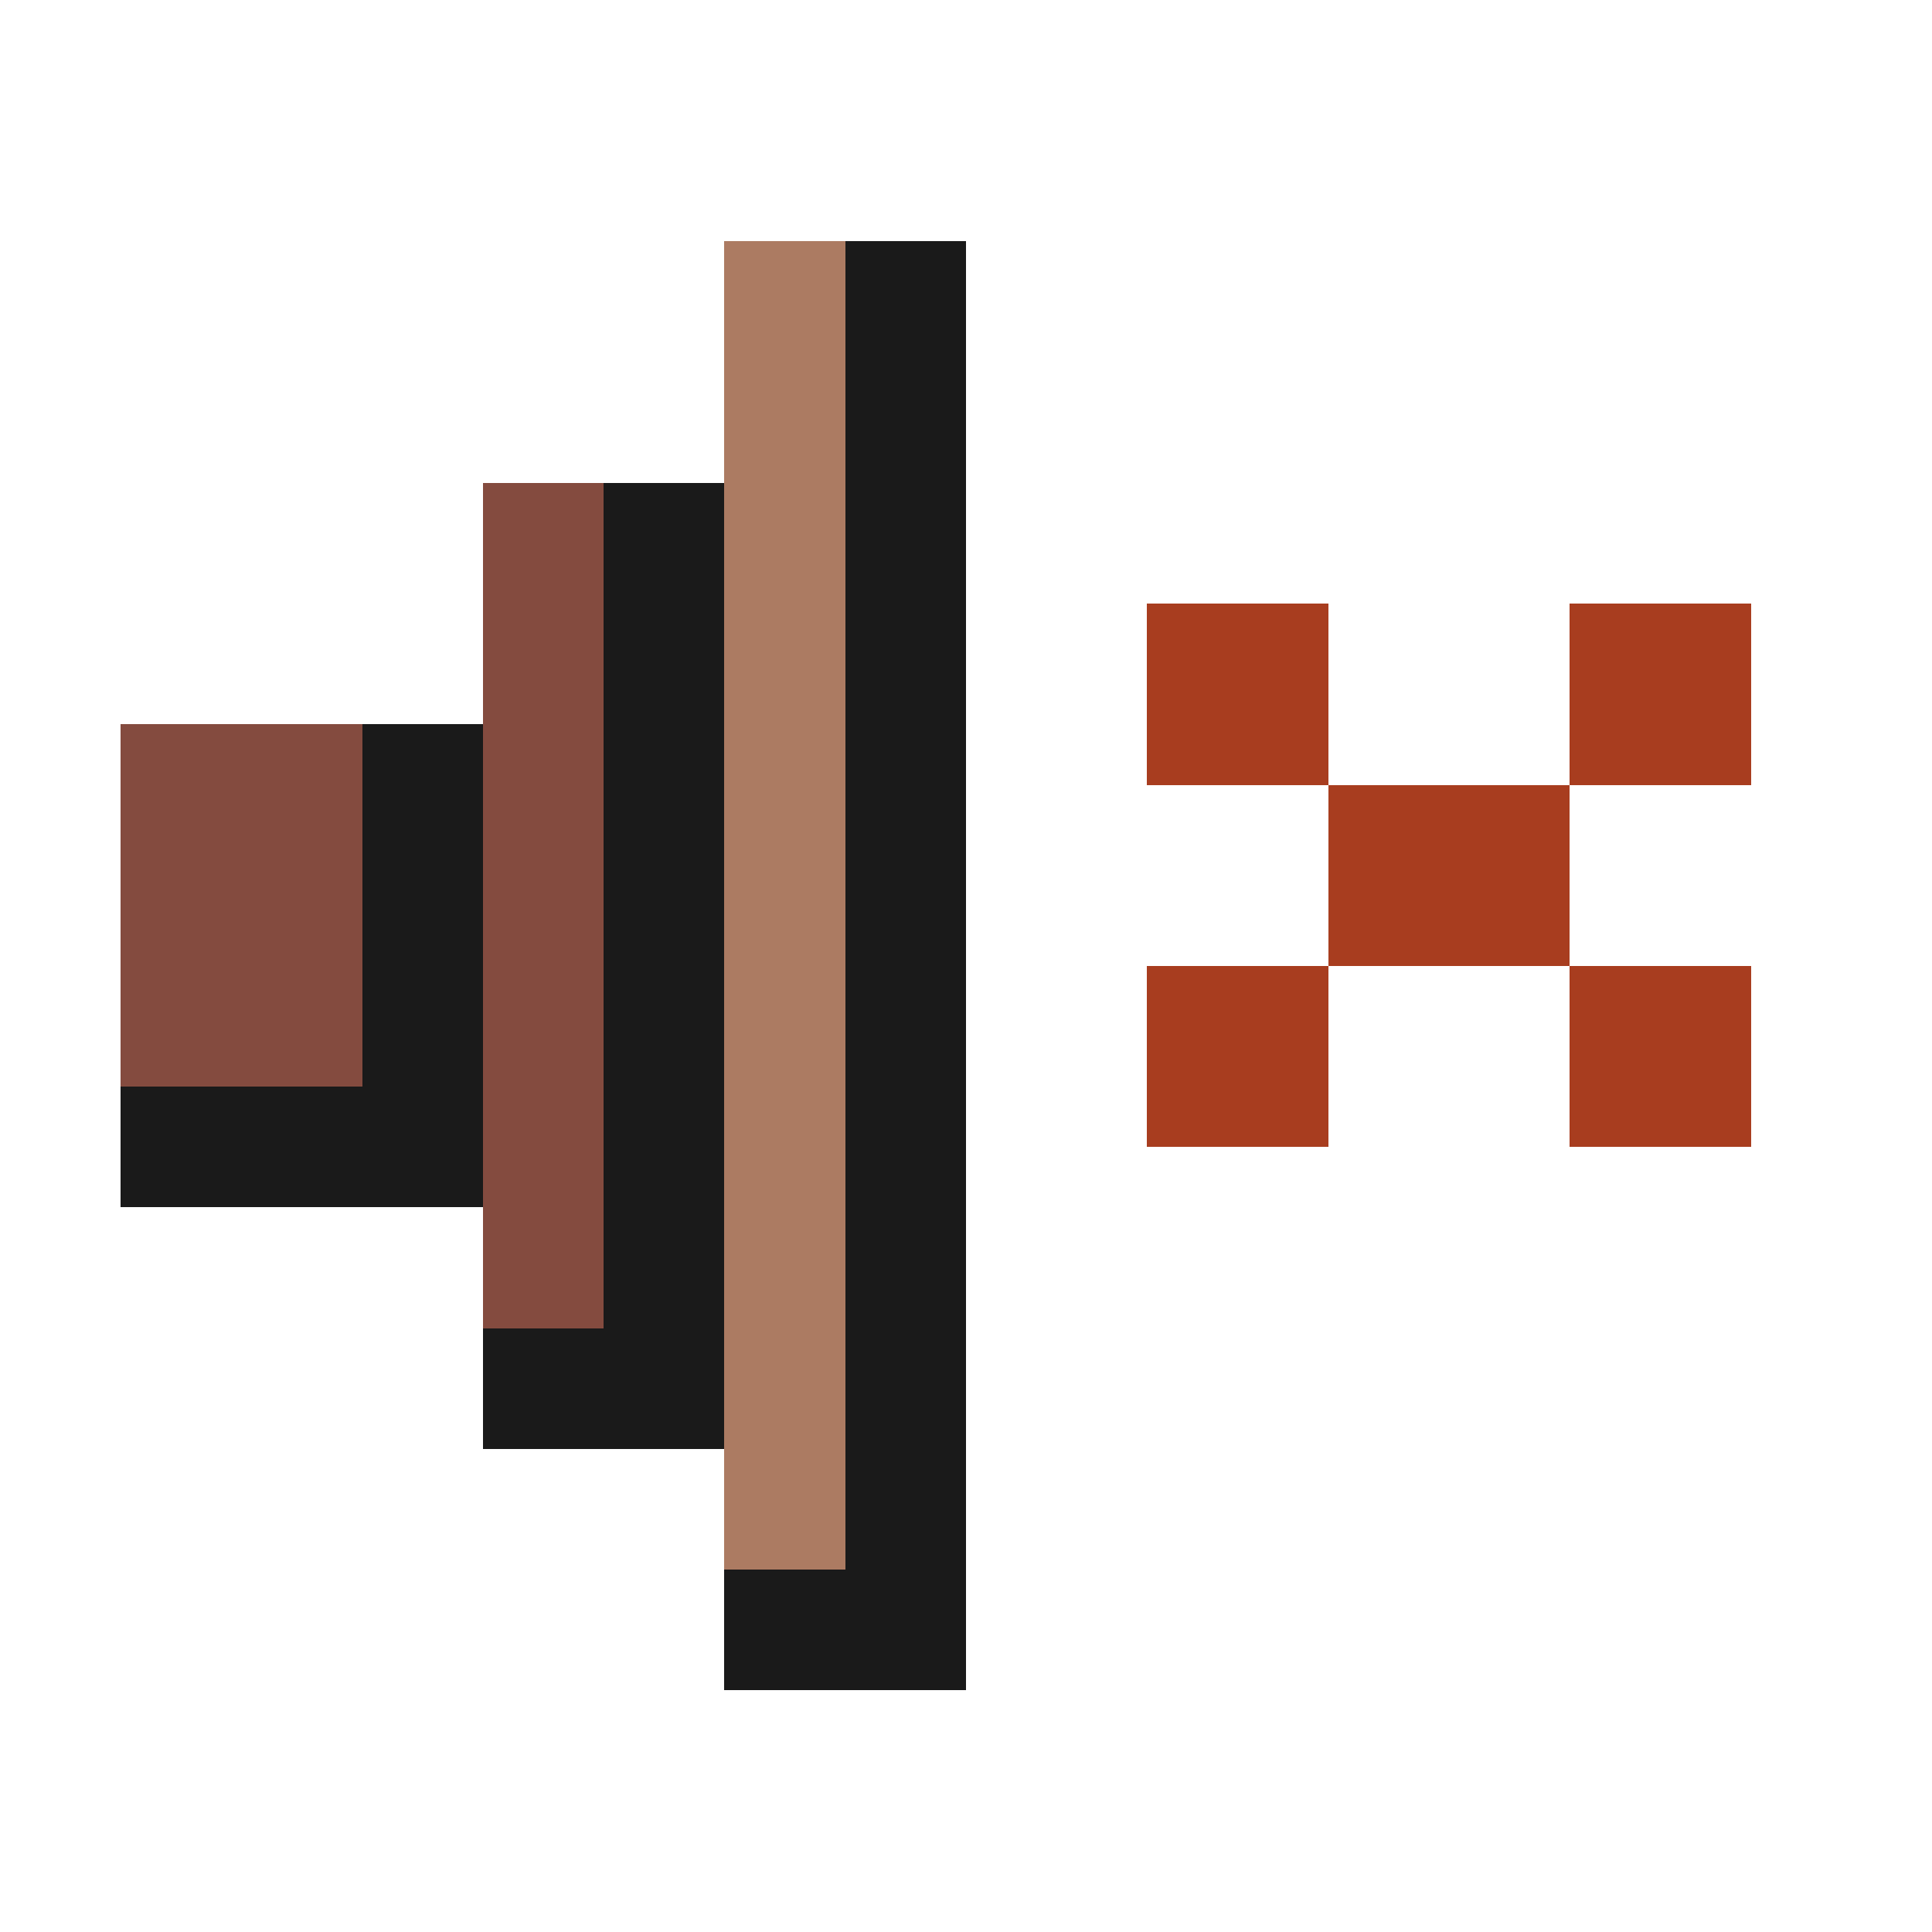
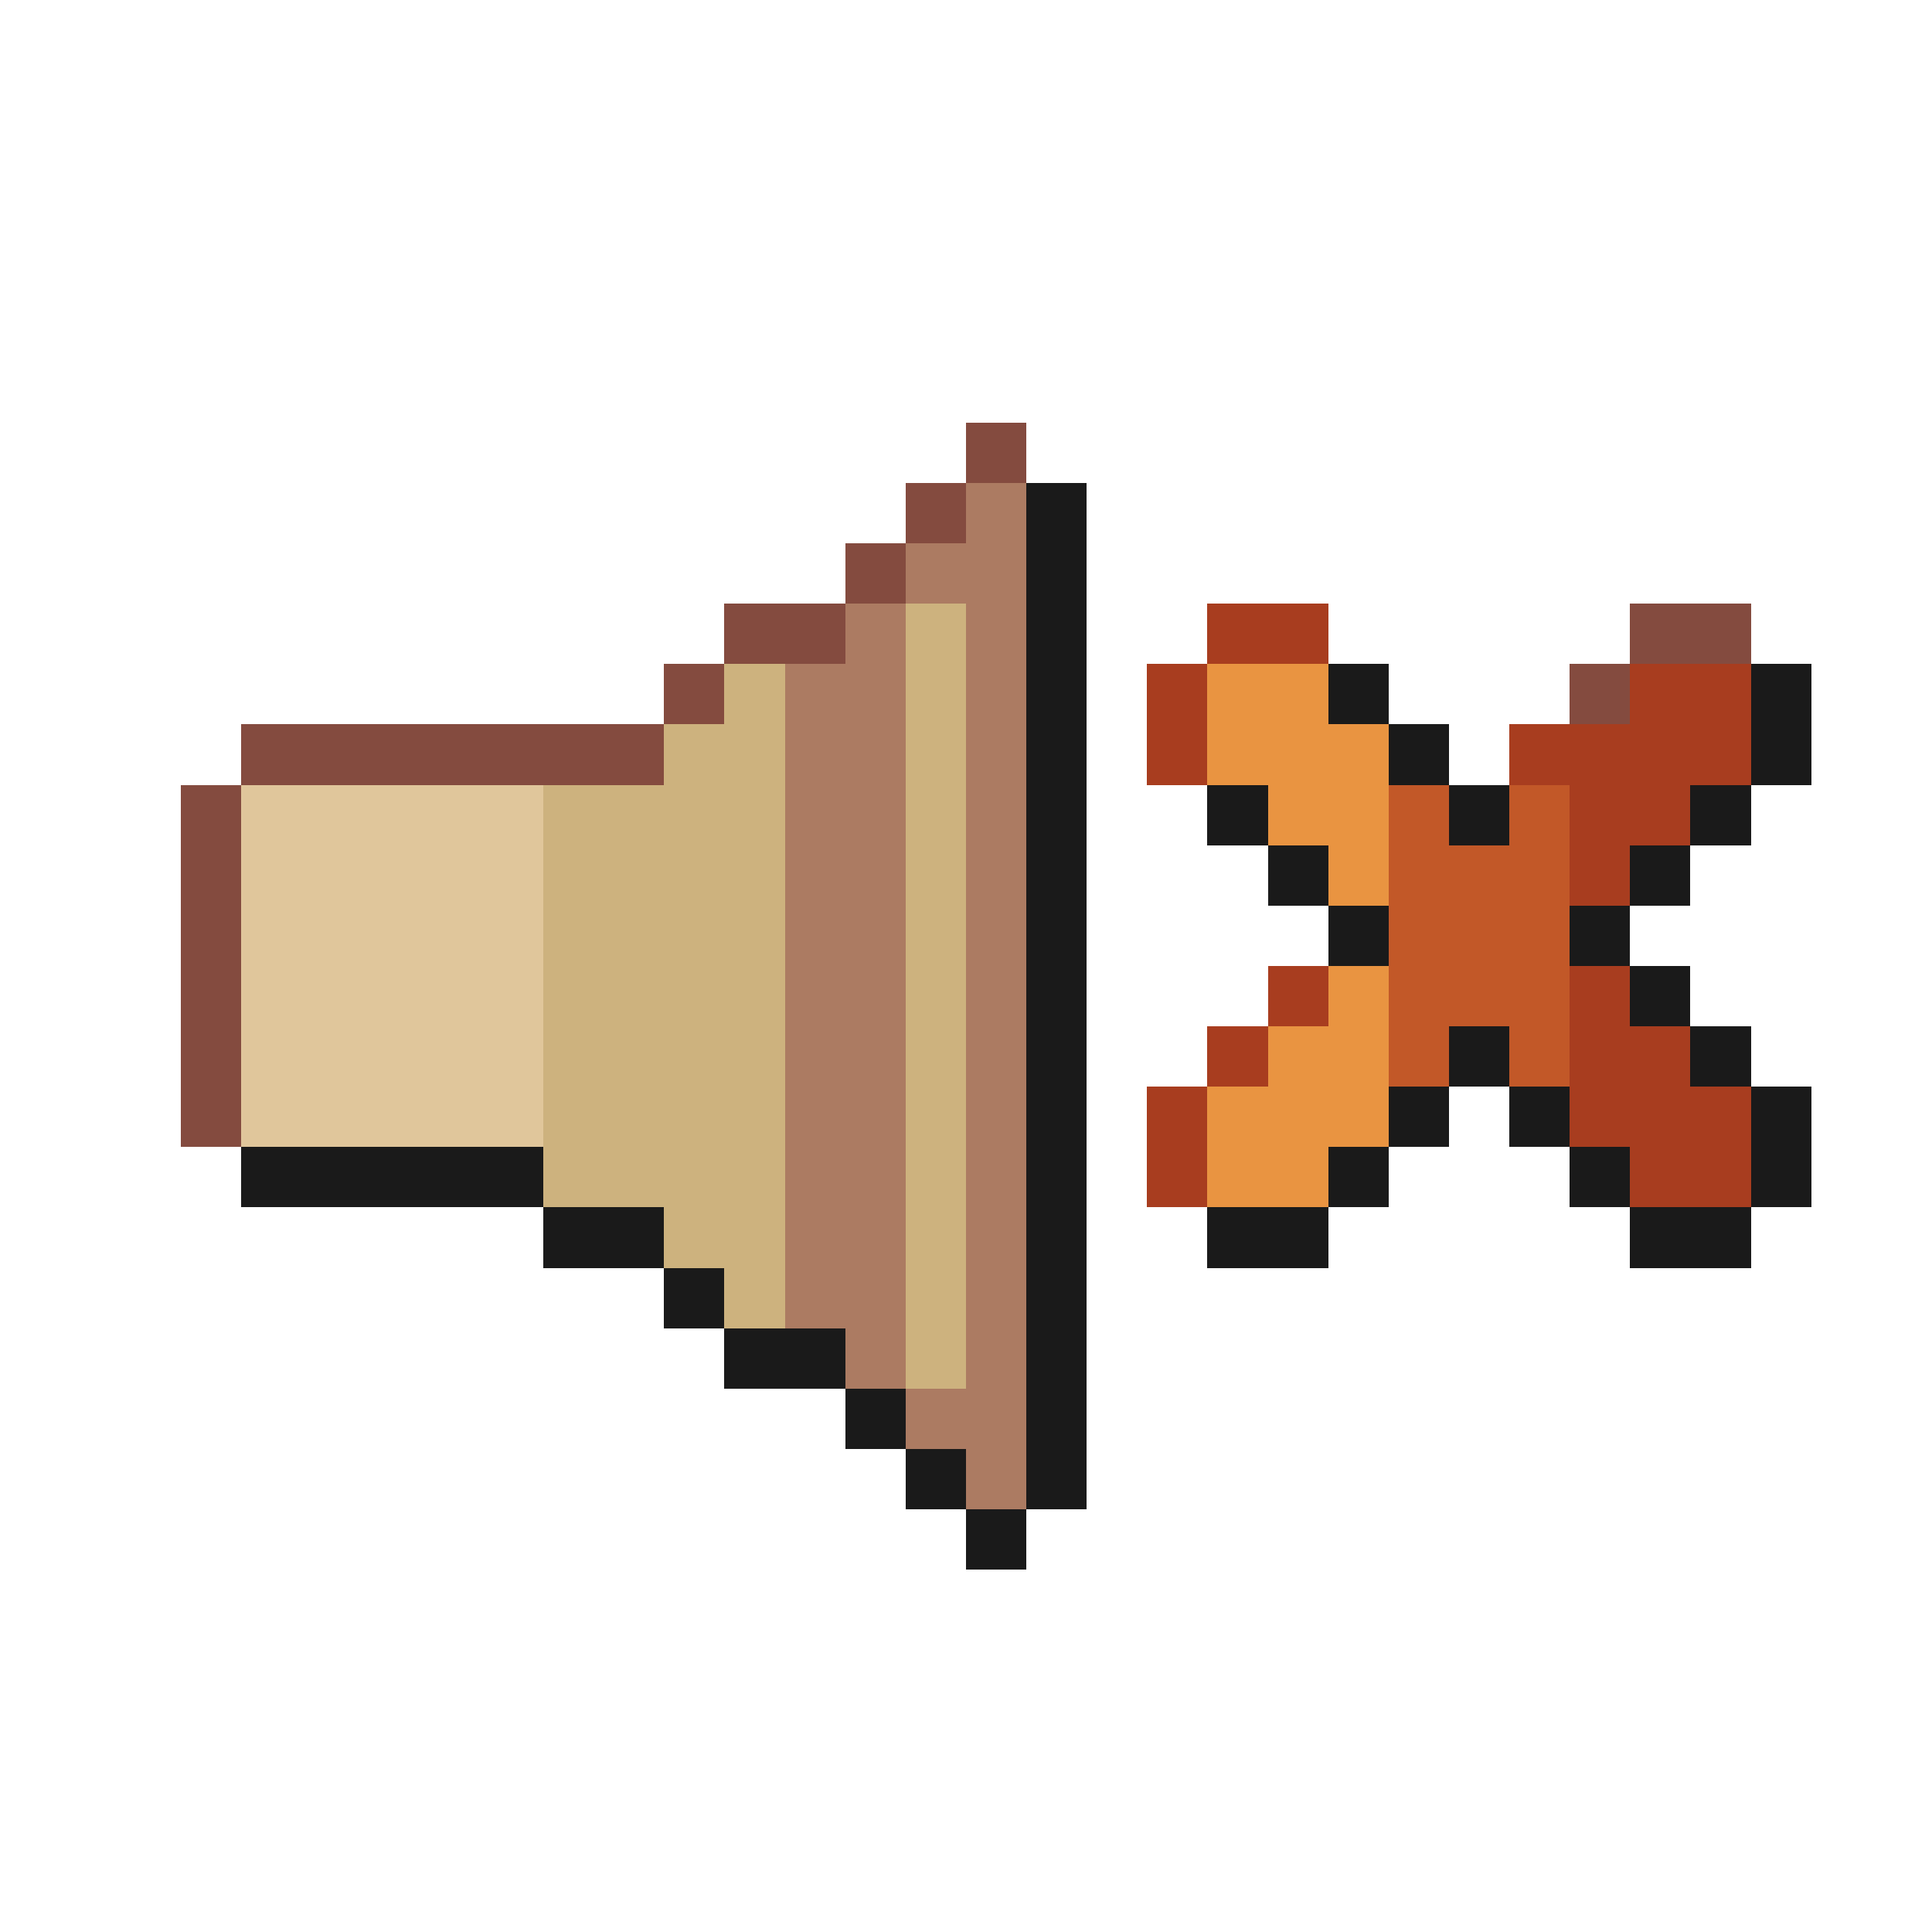
<svg xmlns="http://www.w3.org/2000/svg" viewBox="0 0 32 32" shape-rendering="crispEdges">
-   <rect x="2" y="12" width="6" height="8" fill="#1a1a1a" />
-   <rect x="2" y="12" width="4" height="6" fill="#844b3f" />
-   <rect x="8" y="8" width="4" height="16" fill="#1a1a1a" />
-   <rect x="8" y="8" width="2" height="14" fill="#844b3f" />
-   <rect x="12" y="4" width="4" height="24" fill="#1a1a1a" />
-   <rect x="12" y="4" width="2" height="22" fill="#ac7b62" />
-   <rect x="19" y="10" width="3" height="3" fill="#a83d1f" />
-   <rect x="26" y="10" width="3" height="3" fill="#a83d1f" />
-   <rect x="22" y="13" width="4" height="3" fill="#a83d1f" />
-   <rect x="19" y="16" width="3" height="3" fill="#a83d1f" />
-   <rect x="26" y="16" width="3" height="3" fill="#a83d1f" />
+   <rect x="16" y="7" width="1" height="1" fill="#844b3f" />
+   <rect x="15" y="8" width="1" height="1" fill="#844b3f" />
+   <rect x="16" y="8" width="1" height="17" fill="#ac7b62" />
+   <rect x="17" y="8" width="1" height="17" fill="#1a1a1a" />
+   <rect x="14" y="9" width="1" height="1" fill="#844b3f" />
+   <rect x="15" y="9" width="1" height="1" fill="#ac7b62" />
+   <rect x="12" y="10" width="2" height="1" fill="#844b3f" />
+   <rect x="14" y="10" width="1" height="13" fill="#ac7b62" />
+   <rect x="15" y="10" width="1" height="13" fill="#cdb27e" />
+   <rect x="20" y="10" width="2" height="1" fill="#a83d1f" />
+   <rect x="27" y="10" width="2" height="1" fill="#844b3f" />
+   <rect x="11" y="11" width="1" height="1" fill="#844b3f" />
+   <rect x="12" y="11" width="1" height="11" fill="#cdb27e" />
+   <rect x="13" y="11" width="1" height="11" fill="#ac7b62" />
+   <rect x="19" y="11" width="1" height="2" fill="#a83d1f" />
+   <rect x="20" y="11" width="2" height="2" fill="#e99441" />
+   <rect x="22" y="11" width="1" height="1" fill="#1a1a1a" />
+   <rect x="26" y="11" width="1" height="1" fill="#844b3f" />
+   <rect x="27" y="11" width="2" height="2" fill="#a83d1f" />
+   <rect x="29" y="11" width="1" height="2" fill="#1a1a1a" />
+   <rect x="4" y="12" width="7" height="1" fill="#844b3f" />
+   <rect x="11" y="12" width="1" height="9" fill="#cdb27e" />
+   <rect x="22" y="12" width="1" height="3" fill="#e99441" />
+   <rect x="23" y="12" width="1" height="1" fill="#1a1a1a" />
+   <rect x="25" y="12" width="2" height="1" fill="#a83d1f" />
+   <rect x="3" y="13" width="1" height="6" fill="#844b3f" />
+   <rect x="4" y="13" width="5" height="6" fill="#e0c69b" />
+   <rect x="9" y="13" width="2" height="7" fill="#cdb27e" />
+   <rect x="20" y="13" width="1" height="1" fill="#1a1a1a" />
+   <rect x="21" y="13" width="1" height="1" fill="#e99441" />
+   <rect x="23" y="13" width="1" height="5" fill="#c25828" />
+   <rect x="24" y="13" width="1" height="1" fill="#1a1a1a" />
+   <rect x="25" y="13" width="1" height="5" fill="#c25828" />
+   <rect x="26" y="13" width="2" height="1" fill="#a83d1f" />
+   <rect x="28" y="13" width="1" height="1" fill="#1a1a1a" />
+   <rect x="21" y="14" width="1" height="1" fill="#1a1a1a" />
+   <rect x="24" y="14" width="1" height="3" fill="#c25828" />
+   <rect x="26" y="14" width="1" height="1" fill="#a83d1f" />
+   <rect x="27" y="14" width="1" height="1" fill="#1a1a1a" />
+   <rect x="22" y="15" width="1" height="1" fill="#1a1a1a" />
+   <rect x="26" y="15" width="1" height="1" fill="#1a1a1a" />
+   <rect x="21" y="16" width="1" height="1" fill="#a83d1f" />
+   <rect x="22" y="16" width="1" height="3" fill="#e99441" />
+   <rect x="26" y="16" width="1" height="3" fill="#a83d1f" />
+   <rect x="27" y="16" width="1" height="1" fill="#1a1a1a" />
+   <rect x="20" y="17" width="1" height="1" fill="#a83d1f" />
+   <rect x="21" y="17" width="1" height="3" fill="#e99441" />
+   <rect x="24" y="17" width="1" height="1" fill="#1a1a1a" />
+   <rect x="27" y="17" width="1" height="3" fill="#a83d1f" />
+   <rect x="28" y="17" width="1" height="1" fill="#1a1a1a" />
+   <rect x="19" y="18" width="1" height="2" fill="#a83d1f" />
+   <rect x="20" y="18" width="1" height="2" fill="#e99441" />
+   <rect x="23" y="18" width="1" height="1" fill="#1a1a1a" />
+   <rect x="25" y="18" width="1" height="1" fill="#1a1a1a" />
+   <rect x="28" y="18" width="1" height="2" fill="#a83d1f" />
+   <rect x="29" y="18" width="1" height="2" fill="#1a1a1a" />
+   <rect x="4" y="19" width="5" height="1" fill="#1a1a1a" />
+   <rect x="22" y="19" width="1" height="1" fill="#1a1a1a" />
+   <rect x="26" y="19" width="1" height="1" fill="#1a1a1a" />
+   <rect x="9" y="20" width="2" height="1" fill="#1a1a1a" />
+   <rect x="20" y="20" width="2" height="1" fill="#1a1a1a" />
+   <rect x="27" y="20" width="2" height="1" fill="#1a1a1a" />
+   <rect x="11" y="21" width="1" height="1" fill="#1a1a1a" />
+   <rect x="12" y="22" width="2" height="1" fill="#1a1a1a" />
+   <rect x="14" y="23" width="1" height="1" fill="#1a1a1a" />
+   <rect x="15" y="23" width="1" height="1" fill="#ac7b62" />
+   <rect x="15" y="24" width="1" height="1" fill="#1a1a1a" />
+   <rect x="16" y="25" width="1" height="1" fill="#1a1a1a" />
</svg>
